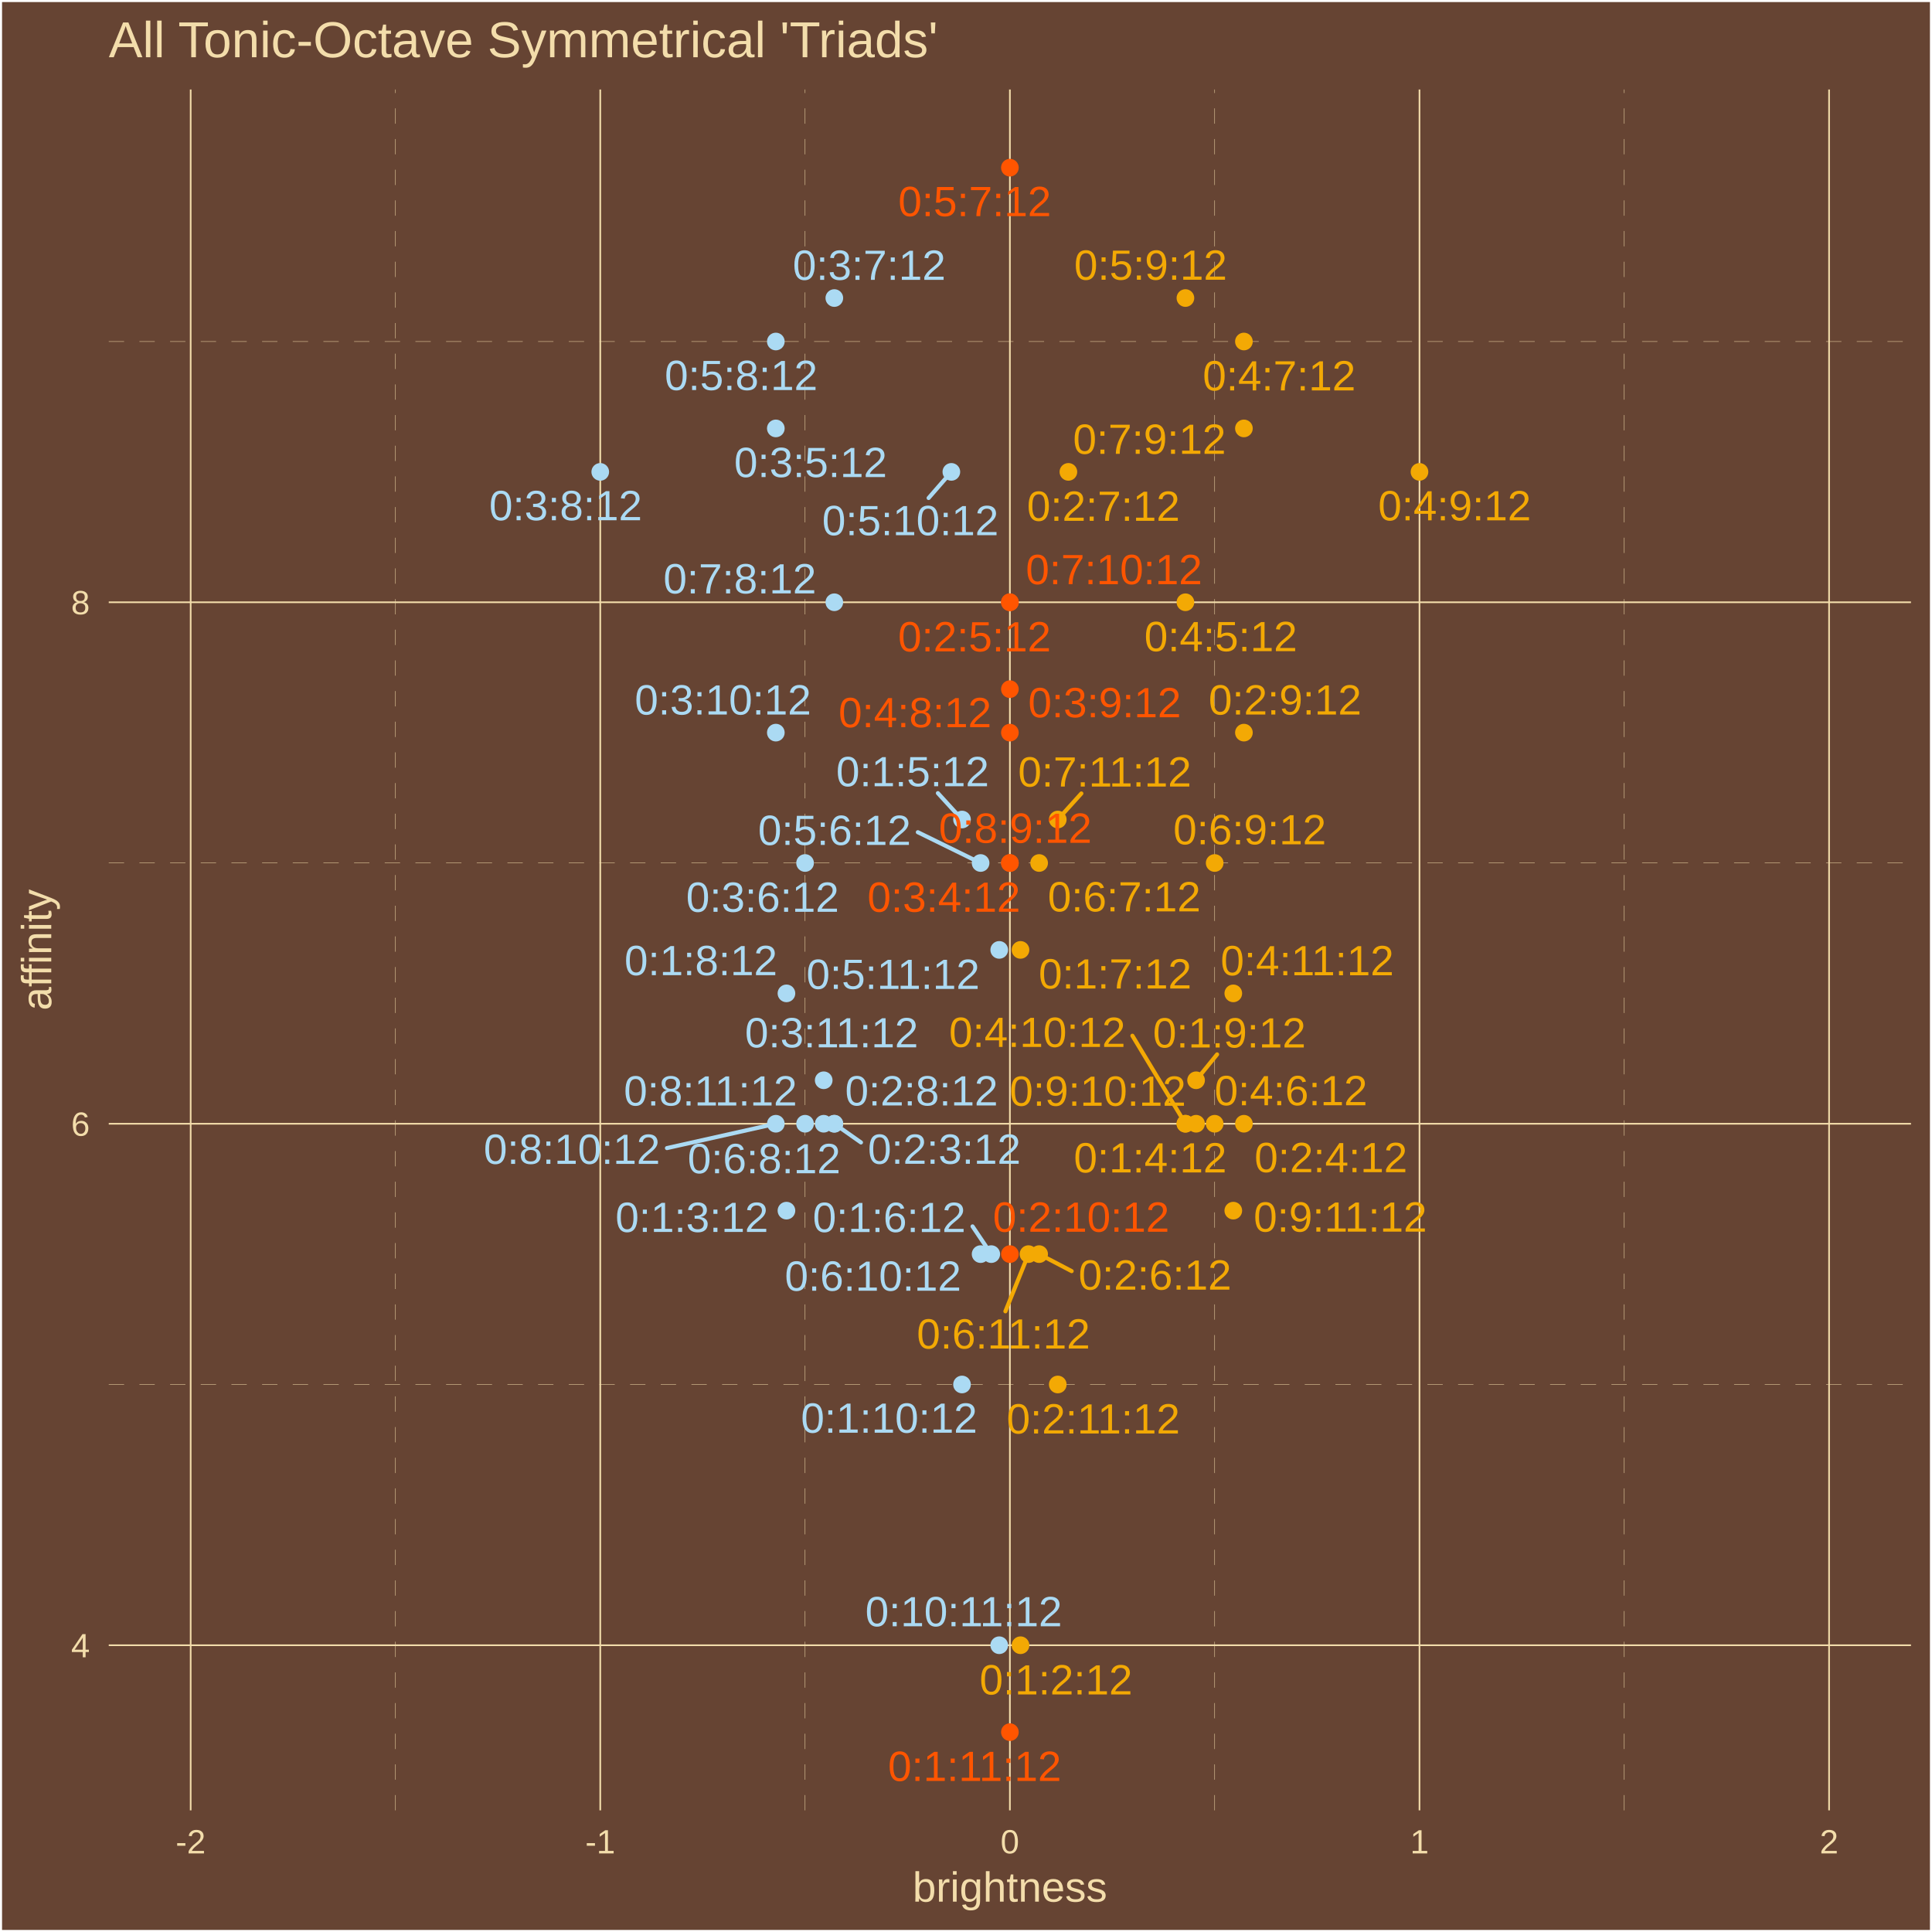
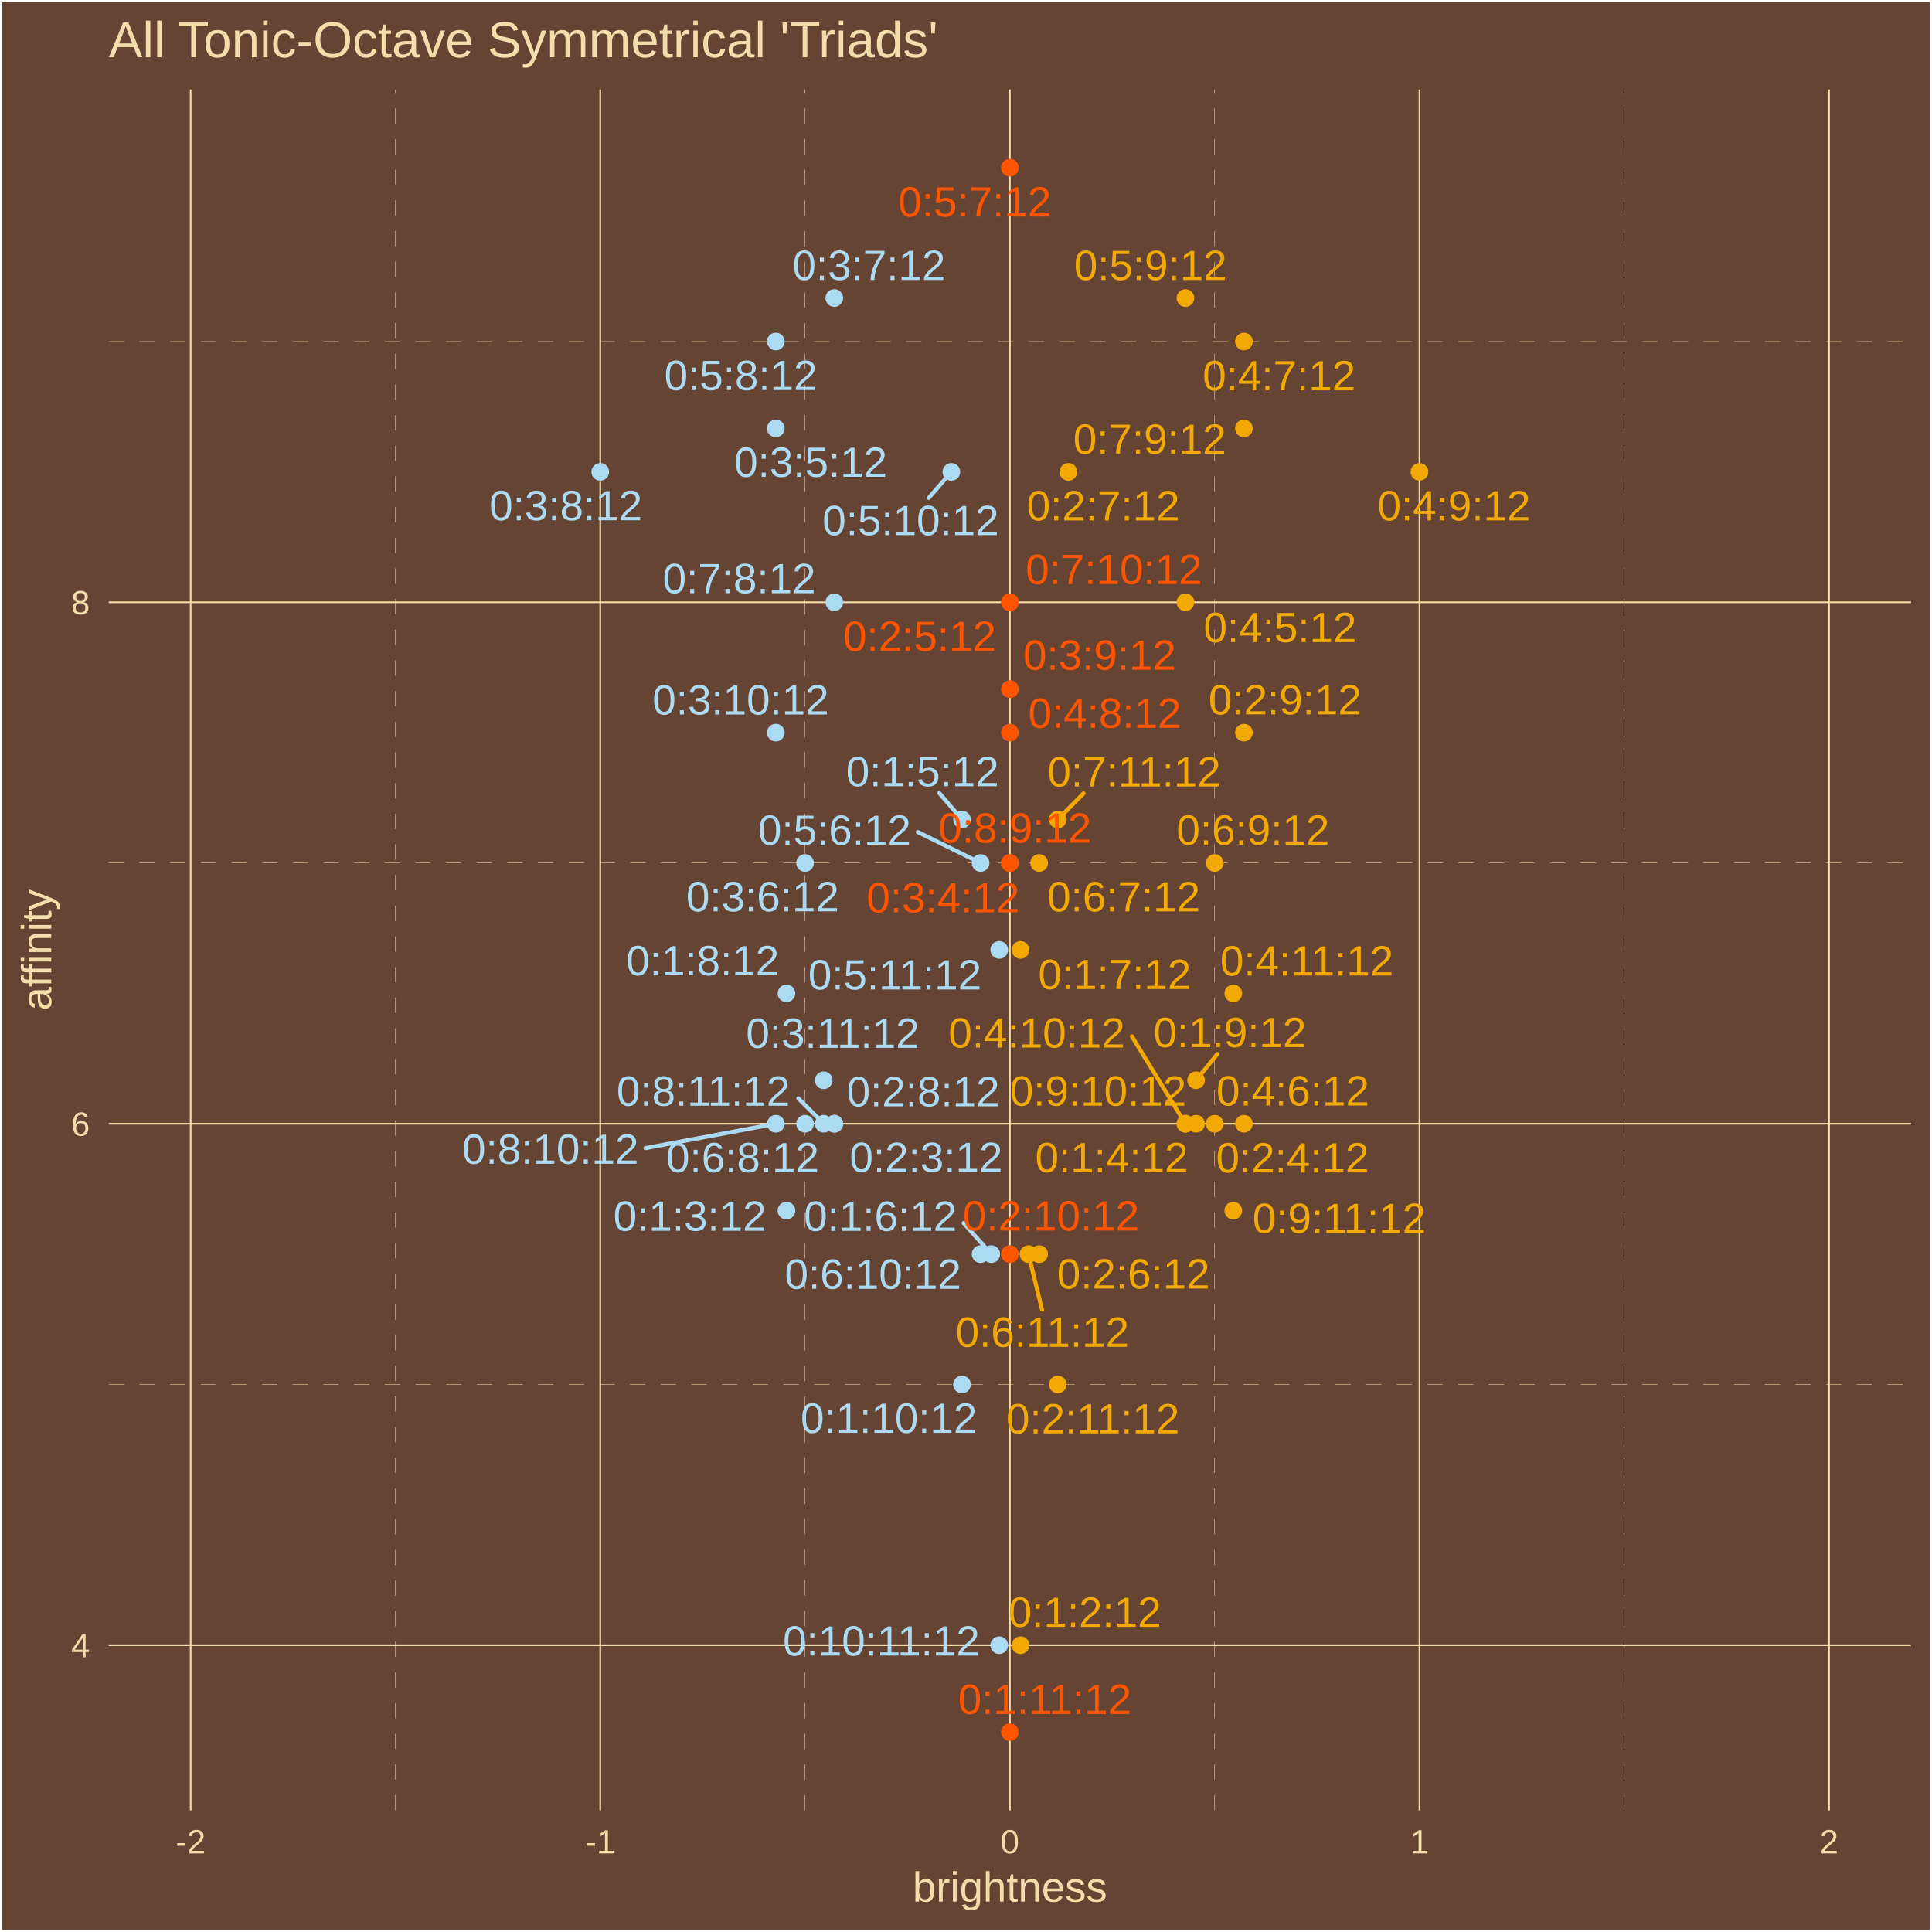
<svg xmlns="http://www.w3.org/2000/svg" class="svglite" width="504.00pt" height="504.00pt" viewBox="0 0 504.00 504.00">
  <defs>
    <style type="text/css">
    .svglite line, .svglite polyline, .svglite polygon, .svglite path, .svglite rect, .svglite circle {
      fill: none;
      stroke: #000000;
      stroke-linecap: round;
      stroke-linejoin: round;
      stroke-miterlimit: 10.00;
    }
    .svglite text {
      white-space: pre;
    }
  </style>
  </defs>
  <rect width="100%" height="100%" style="stroke: none; fill: #664433;" />
  <defs>
    <clipPath id="cpMC4wMHw1MDQuMDB8MC4wMHw1MDQuMDA=">
      <rect x="0.00" y="0.00" width="504.00" height="504.00" />
    </clipPath>
  </defs>
  <g clip-path="url(#cpMC4wMHw1MDQuMDB8MC4wMHw1MDQuMDA=)">
    <rect x="0.00" y="0" width="504.00" height="504.00" style="stroke-width: 1.07; stroke: #FFFFFF; fill: #664433;" />
  </g>
  <defs>
    <clipPath id="cpMjguMzd8NDk4LjUyfDIzLjM0fDQ3Mi4yNw==">
      <rect x="28.37" y="23.34" width="470.15" height="448.93" />
    </clipPath>
  </defs>
  <g clip-path="url(#cpMjguMzd8NDk4LjUyfDIzLjM0fDQ3Mi4yNw==)">
    <rect x="28.37" y="23.34" width="470.15" height="448.93" style="stroke-width: 1.07; stroke: none; fill: #664433;" />
    <polyline points="28.37,361.17 498.52,361.17 " style="stroke-width: 0.11; stroke: #F3DDAB; stroke-dasharray: 4.00,4.00; stroke-linecap: butt;" />
    <polyline points="28.37,225.13 498.52,225.13 " style="stroke-width: 0.11; stroke: #F3DDAB; stroke-dasharray: 4.00,4.00; stroke-linecap: butt;" />
    <polyline points="28.37,89.09 498.52,89.09 " style="stroke-width: 0.11; stroke: #F3DDAB; stroke-dasharray: 4.00,4.00; stroke-linecap: butt;" />
    <polyline points="103.17,472.27 103.17,23.34 " style="stroke-width: 0.11; stroke: #F3DDAB; stroke-dasharray: 4.00,4.00; stroke-linecap: butt;" />
    <polyline points="210.02,472.27 210.02,23.34 " style="stroke-width: 0.11; stroke: #F3DDAB; stroke-dasharray: 4.00,4.00; stroke-linecap: butt;" />
    <polyline points="316.87,472.27 316.87,23.34 " style="stroke-width: 0.11; stroke: #F3DDAB; stroke-dasharray: 4.00,4.00; stroke-linecap: butt;" />
    <polyline points="423.72,472.27 423.72,23.34 " style="stroke-width: 0.11; stroke: #F3DDAB; stroke-dasharray: 4.00,4.00; stroke-linecap: butt;" />
    <polyline points="28.37,429.19 498.52,429.19 " style="stroke-width: 0.43; stroke: #F3DDAB; stroke-linecap: butt;" />
    <polyline points="28.37,293.15 498.52,293.15 " style="stroke-width: 0.43; stroke: #F3DDAB; stroke-linecap: butt;" />
    <polyline points="28.37,157.11 498.52,157.11 " style="stroke-width: 0.43; stroke: #F3DDAB; stroke-linecap: butt;" />
    <polyline points="49.74,472.27 49.74,23.34 " style="stroke-width: 0.43; stroke: #F3DDAB; stroke-linecap: butt;" />
    <polyline points="156.59,472.27 156.59,23.34 " style="stroke-width: 0.43; stroke: #F3DDAB; stroke-linecap: butt;" />
    <polyline points="263.45,472.27 263.45,23.34 " style="stroke-width: 0.43; stroke: #F3DDAB; stroke-linecap: butt;" />
    <polyline points="370.30,472.27 370.30,23.34 " style="stroke-width: 0.43; stroke: #F3DDAB; stroke-linecap: butt;" />
    <polyline points="477.15,472.27 477.15,23.34 " style="stroke-width: 0.43; stroke: #F3DDAB; stroke-linecap: butt;" />
    <circle cx="266.22" cy="429.19" r="1.95" style="stroke-width: 0.71; stroke: #F3A904; fill: #F3A904;" />
    <circle cx="205.16" cy="315.82" r="1.95" style="stroke-width: 0.71; stroke: #ABDAF3; fill: #ABDAF3;" />
    <circle cx="312.02" cy="293.15" r="1.95" style="stroke-width: 0.71; stroke: #F3A904; fill: #F3A904;" />
    <circle cx="250.96" cy="213.79" r="1.95" style="stroke-width: 0.71; stroke: #ABDAF3; fill: #ABDAF3;" />
    <circle cx="258.59" cy="327.16" r="1.95" style="stroke-width: 0.71; stroke: #ABDAF3; fill: #ABDAF3;" />
    <circle cx="266.22" cy="247.80" r="1.95" style="stroke-width: 0.71; stroke: #F3A904; fill: #F3A904;" />
    <circle cx="205.16" cy="259.14" r="1.95" style="stroke-width: 0.71; stroke: #ABDAF3; fill: #ABDAF3;" />
    <circle cx="312.02" cy="281.81" r="1.95" style="stroke-width: 0.71; stroke: #F3A904; fill: #F3A904;" />
    <circle cx="250.96" cy="361.17" r="1.95" style="stroke-width: 0.71; stroke: #ABDAF3; fill: #ABDAF3;" />
    <circle cx="263.45" cy="451.86" r="1.95" style="stroke-width: 0.71; stroke: #FF5500; fill: #FF5500;" />
    <circle cx="217.65" cy="293.15" r="1.95" style="stroke-width: 0.71; stroke: #ABDAF3; fill: #ABDAF3;" />
    <circle cx="324.50" cy="293.15" r="1.95" style="stroke-width: 0.71; stroke: #F3A904; fill: #F3A904;" />
    <circle cx="263.45" cy="157.11" r="1.95" style="stroke-width: 0.71; stroke: #FF5500; fill: #FF5500;" />
    <circle cx="271.08" cy="327.16" r="1.95" style="stroke-width: 0.71; stroke: #F3A904; fill: #F3A904;" />
    <circle cx="278.71" cy="123.10" r="1.95" style="stroke-width: 0.71; stroke: #F3A904; fill: #F3A904;" />
    <circle cx="217.65" cy="293.15" r="1.95" style="stroke-width: 0.71; stroke: #ABDAF3; fill: #ABDAF3;" />
    <circle cx="324.50" cy="191.12" r="1.95" style="stroke-width: 0.71; stroke: #F3A904; fill: #F3A904;" />
    <circle cx="263.45" cy="327.16" r="1.95" style="stroke-width: 0.71; stroke: #FF5500; fill: #FF5500;" />
    <circle cx="275.94" cy="361.17" r="1.95" style="stroke-width: 0.71; stroke: #F3A904; fill: #F3A904;" />
    <circle cx="263.45" cy="225.13" r="1.95" style="stroke-width: 0.71; stroke: #FF5500; fill: #FF5500;" />
    <circle cx="202.39" cy="111.76" r="1.95" style="stroke-width: 0.71; stroke: #ABDAF3; fill: #ABDAF3;" />
    <circle cx="210.02" cy="225.13" r="1.95" style="stroke-width: 0.71; stroke: #ABDAF3; fill: #ABDAF3;" />
    <circle cx="217.65" cy="77.75" r="1.95" style="stroke-width: 0.71; stroke: #ABDAF3; fill: #ABDAF3;" />
    <circle cx="156.59" cy="123.10" r="1.95" style="stroke-width: 0.71; stroke: #ABDAF3; fill: #ABDAF3;" />
    <circle cx="263.45" cy="179.78" r="1.95" style="stroke-width: 0.71; stroke: #FF5500; fill: #FF5500;" />
    <circle cx="202.39" cy="191.12" r="1.95" style="stroke-width: 0.71; stroke: #ABDAF3; fill: #ABDAF3;" />
    <circle cx="214.88" cy="281.81" r="1.95" style="stroke-width: 0.71; stroke: #ABDAF3; fill: #ABDAF3;" />
    <circle cx="309.24" cy="157.11" r="1.95" style="stroke-width: 0.71; stroke: #F3A904; fill: #F3A904;" />
    <circle cx="316.87" cy="293.15" r="1.95" style="stroke-width: 0.71; stroke: #F3A904; fill: #F3A904;" />
    <circle cx="324.50" cy="89.09" r="1.95" style="stroke-width: 0.71; stroke: #F3A904; fill: #F3A904;" />
    <circle cx="263.45" cy="191.12" r="1.95" style="stroke-width: 0.71; stroke: #FF5500; fill: #FF5500;" />
    <circle cx="370.30" cy="123.10" r="1.95" style="stroke-width: 0.71; stroke: #F3A904; fill: #F3A904;" />
    <circle cx="309.24" cy="293.15" r="1.95" style="stroke-width: 0.71; stroke: #F3A904; fill: #F3A904;" />
    <circle cx="321.73" cy="259.14" r="1.95" style="stroke-width: 0.71; stroke: #F3A904; fill: #F3A904;" />
    <circle cx="255.81" cy="225.13" r="1.95" style="stroke-width: 0.71; stroke: #ABDAF3; fill: #ABDAF3;" />
    <circle cx="263.45" cy="43.74" r="1.95" style="stroke-width: 0.71; stroke: #FF5500; fill: #FF5500;" />
    <circle cx="202.39" cy="89.09" r="1.95" style="stroke-width: 0.71; stroke: #ABDAF3; fill: #ABDAF3;" />
    <circle cx="309.24" cy="77.75" r="1.95" style="stroke-width: 0.71; stroke: #F3A904; fill: #F3A904;" />
    <circle cx="248.18" cy="123.10" r="1.95" style="stroke-width: 0.71; stroke: #ABDAF3; fill: #ABDAF3;" />
    <circle cx="260.67" cy="247.80" r="1.95" style="stroke-width: 0.71; stroke: #ABDAF3; fill: #ABDAF3;" />
    <circle cx="271.08" cy="225.13" r="1.95" style="stroke-width: 0.71; stroke: #F3A904; fill: #F3A904;" />
    <circle cx="210.02" cy="293.15" r="1.95" style="stroke-width: 0.71; stroke: #ABDAF3; fill: #ABDAF3;" />
    <circle cx="316.87" cy="225.13" r="1.95" style="stroke-width: 0.71; stroke: #F3A904; fill: #F3A904;" />
    <circle cx="255.81" cy="327.16" r="1.95" style="stroke-width: 0.71; stroke: #ABDAF3; fill: #ABDAF3;" />
    <circle cx="268.30" cy="327.16" r="1.95" style="stroke-width: 0.71; stroke: #F3A904; fill: #F3A904;" />
    <circle cx="217.65" cy="157.11" r="1.95" style="stroke-width: 0.71; stroke: #ABDAF3; fill: #ABDAF3;" />
    <circle cx="324.50" cy="111.76" r="1.95" style="stroke-width: 0.71; stroke: #F3A904; fill: #F3A904;" />
    <circle cx="263.45" cy="157.11" r="1.95" style="stroke-width: 0.71; stroke: #FF5500; fill: #FF5500;" />
    <circle cx="275.94" cy="213.79" r="1.95" style="stroke-width: 0.71; stroke: #F3A904; fill: #F3A904;" />
    <circle cx="263.45" cy="225.13" r="1.95" style="stroke-width: 0.71; stroke: #FF5500; fill: #FF5500;" />
    <circle cx="202.39" cy="293.15" r="1.95" style="stroke-width: 0.71; stroke: #ABDAF3; fill: #ABDAF3;" />
    <circle cx="214.88" cy="293.15" r="1.95" style="stroke-width: 0.71; stroke: #ABDAF3; fill: #ABDAF3;" />
    <circle cx="309.24" cy="293.15" r="1.95" style="stroke-width: 0.71; stroke: #F3A904; fill: #F3A904;" />
    <circle cx="321.73" cy="315.82" r="1.95" style="stroke-width: 0.71; stroke: #F3A904; fill: #F3A904;" />
    <circle cx="260.67" cy="429.19" r="1.95" style="stroke-width: 0.71; stroke: #ABDAF3; fill: #ABDAF3;" />
-     <line x1="244.67" y1="206.91" x2="250.20" y2="212.96" style="stroke-width: 1.07; stroke: #ABDAF3;" />
-     <line x1="253.71" y1="319.93" x2="257.96" y2="326.23" style="stroke-width: 1.07; stroke: #ABDAF3;" />
-     <line x1="317.50" y1="275.06" x2="312.72" y2="280.94" style="stroke-width: 1.07; stroke: #F3A904;" />
-     <line x1="224.60" y1="298.03" x2="218.58" y2="293.80" style="stroke-width: 1.07; stroke: #ABDAF3;" />
-     <line x1="279.56" y1="331.60" x2="272.09" y2="327.69" style="stroke-width: 1.07; stroke: #F3A904;" />
-     <line x1="295.41" y1="270.19" x2="308.67" y2="292.19" style="stroke-width: 1.07; stroke: #F3A904;" />
-     <line x1="239.44" y1="217.10" x2="254.79" y2="224.63" style="stroke-width: 1.07; stroke: #ABDAF3;" />
-     <line x1="242.25" y1="129.91" x2="247.45" y2="123.94" style="stroke-width: 1.07; stroke: #ABDAF3;" />
-     <line x1="262.28" y1="342.08" x2="267.89" y2="328.18" style="stroke-width: 1.07; stroke: #F3A904;" />
-     <line x1="282.09" y1="206.99" x2="276.69" y2="212.96" style="stroke-width: 1.07; stroke: #F3A904;" />
-     <line x1="173.99" y1="299.50" x2="201.27" y2="293.40" style="stroke-width: 1.07; stroke: #ABDAF3;" />
-     <text x="275.48" y="442.02" text-anchor="middle" style="font-size: 11.04px;fill: #F3A904; font-family: &quot;Arial&quot;;" textLength="39.87px" lengthAdjust="spacingAndGlyphs">0:1:2:12</text>
-     <text x="180.49" y="321.38" text-anchor="middle" style="font-size: 11.04px;fill: #ABDAF3; font-family: &quot;Arial&quot;;" textLength="39.87px" lengthAdjust="spacingAndGlyphs">0:1:3:12</text>
-     <text x="300.06" y="305.85" text-anchor="middle" style="font-size: 11.04px;fill: #F3A904; font-family: &quot;Arial&quot;;" textLength="39.87px" lengthAdjust="spacingAndGlyphs">0:1:4:12</text>
-     <text x="238.07" y="205.11" text-anchor="middle" style="font-size: 11.04px;fill: #ABDAF3; font-family: &quot;Arial&quot;;" textLength="39.87px" lengthAdjust="spacingAndGlyphs">0:1:5:12</text>
-     <text x="231.97" y="321.40" text-anchor="middle" style="font-size: 11.04px;fill: #ABDAF3; font-family: &quot;Arial&quot;;" textLength="39.87px" lengthAdjust="spacingAndGlyphs">0:1:6:12</text>
-     <text x="290.90" y="257.87" text-anchor="middle" style="font-size: 11.04px;fill: #F3A904; font-family: &quot;Arial&quot;;" textLength="39.87px" lengthAdjust="spacingAndGlyphs">0:1:7:12</text>
-     <text x="182.84" y="254.39" text-anchor="middle" style="font-size: 11.04px;fill: #ABDAF3; font-family: &quot;Arial&quot;;" textLength="39.87px" lengthAdjust="spacingAndGlyphs">0:1:8:12</text>
-     <text x="320.71" y="273.26" text-anchor="middle" style="font-size: 11.04px;fill: #F3A904; font-family: &quot;Arial&quot;;" textLength="39.87px" lengthAdjust="spacingAndGlyphs">0:1:9:12</text>
-     <text x="231.94" y="373.75" text-anchor="middle" style="font-size: 11.04px;fill: #ABDAF3; font-family: &quot;Arial&quot;;" textLength="46.01px" lengthAdjust="spacingAndGlyphs">0:1:10:12</text>
-     <text x="254.26" y="464.59" text-anchor="middle" style="font-size: 11.04px;fill: #FF5500; font-family: &quot;Arial&quot;;" textLength="46.01px" lengthAdjust="spacingAndGlyphs">0:1:11:12</text>
-     <text x="246.34" y="303.60" text-anchor="middle" style="font-size: 11.04px;fill: #ABDAF3; font-family: &quot;Arial&quot;;" textLength="39.87px" lengthAdjust="spacingAndGlyphs">0:2:3:12</text>
-     <text x="347.20" y="305.78" text-anchor="middle" style="font-size: 11.04px;fill: #F3A904; font-family: &quot;Arial&quot;;" textLength="39.87px" lengthAdjust="spacingAndGlyphs">0:2:4:12</text>
-     <text x="254.22" y="169.92" text-anchor="middle" style="font-size: 11.04px;fill: #FF5500; font-family: &quot;Arial&quot;;" textLength="39.87px" lengthAdjust="spacingAndGlyphs">0:2:5:12</text>
-     <text x="301.30" y="336.43" text-anchor="middle" style="font-size: 11.04px;fill: #F3A904; font-family: &quot;Arial&quot;;" textLength="39.87px" lengthAdjust="spacingAndGlyphs">0:2:6:12</text>
-     <text x="287.85" y="135.87" text-anchor="middle" style="font-size: 11.04px;fill: #F3A904; font-family: &quot;Arial&quot;;" textLength="39.87px" lengthAdjust="spacingAndGlyphs">0:2:7:12</text>
-     <text x="240.40" y="288.38" text-anchor="middle" style="font-size: 11.04px;fill: #ABDAF3; font-family: &quot;Arial&quot;;" textLength="39.87px" lengthAdjust="spacingAndGlyphs">0:2:8:12</text>
-     <text x="335.23" y="186.40" text-anchor="middle" style="font-size: 11.04px;fill: #F3A904; font-family: &quot;Arial&quot;;" textLength="39.87px" lengthAdjust="spacingAndGlyphs">0:2:9:12</text>
-     <text x="282.04" y="321.32" text-anchor="middle" style="font-size: 11.04px;fill: #FF5500; font-family: &quot;Arial&quot;;" textLength="46.01px" lengthAdjust="spacingAndGlyphs">0:2:10:12</text>
-     <text x="285.21" y="373.95" text-anchor="middle" style="font-size: 11.04px;fill: #F3A904; font-family: &quot;Arial&quot;;" textLength="46.01px" lengthAdjust="spacingAndGlyphs">0:2:11:12</text>
-     <text x="246.23" y="237.85" text-anchor="middle" style="font-size: 11.04px;fill: #FF5500; font-family: &quot;Arial&quot;;" textLength="39.87px" lengthAdjust="spacingAndGlyphs">0:3:4:12</text>
-     <text x="211.46" y="124.45" text-anchor="middle" style="font-size: 11.04px;fill: #ABDAF3; font-family: &quot;Arial&quot;;" textLength="39.87px" lengthAdjust="spacingAndGlyphs">0:3:5:12</text>
-     <text x="198.93" y="237.87" text-anchor="middle" style="font-size: 11.04px;fill: #ABDAF3; font-family: &quot;Arial&quot;;" textLength="39.87px" lengthAdjust="spacingAndGlyphs">0:3:6:12</text>
-     <text x="226.75" y="73.00" text-anchor="middle" style="font-size: 11.04px;fill: #ABDAF3; font-family: &quot;Arial&quot;;" textLength="39.87px" lengthAdjust="spacingAndGlyphs">0:3:7:12</text>
-     <text x="147.56" y="135.71" text-anchor="middle" style="font-size: 11.04px;fill: #ABDAF3; font-family: &quot;Arial&quot;;" textLength="39.87px" lengthAdjust="spacingAndGlyphs">0:3:8:12</text>
-     <text x="288.16" y="187.12" text-anchor="middle" style="font-size: 11.04px;fill: #FF5500; font-family: &quot;Arial&quot;;" textLength="39.87px" lengthAdjust="spacingAndGlyphs">0:3:9:12</text>
-     <text x="188.60" y="186.40" text-anchor="middle" style="font-size: 11.04px;fill: #ABDAF3; font-family: &quot;Arial&quot;;" textLength="46.01px" lengthAdjust="spacingAndGlyphs">0:3:10:12</text>
-     <text x="216.94" y="273.23" text-anchor="middle" style="font-size: 11.04px;fill: #ABDAF3; font-family: &quot;Arial&quot;;" textLength="46.01px" lengthAdjust="spacingAndGlyphs">0:3:11:12</text>
-     <text x="318.46" y="169.87" text-anchor="middle" style="font-size: 11.04px;fill: #F3A904; font-family: &quot;Arial&quot;;" textLength="39.87px" lengthAdjust="spacingAndGlyphs">0:4:5:12</text>
-     <text x="336.78" y="288.33" text-anchor="middle" style="font-size: 11.04px;fill: #F3A904; font-family: &quot;Arial&quot;;" textLength="39.87px" lengthAdjust="spacingAndGlyphs">0:4:6:12</text>
-     <text x="333.70" y="101.84" text-anchor="middle" style="font-size: 11.04px;fill: #F3A904; font-family: &quot;Arial&quot;;" textLength="39.87px" lengthAdjust="spacingAndGlyphs">0:4:7:12</text>
-     <text x="238.70" y="189.71" text-anchor="middle" style="font-size: 11.04px;fill: #FF5500; font-family: &quot;Arial&quot;;" textLength="39.87px" lengthAdjust="spacingAndGlyphs">0:4:8:12</text>
-     <text x="379.46" y="135.75" text-anchor="middle" style="font-size: 11.04px;fill: #F3A904; font-family: &quot;Arial&quot;;" textLength="39.87px" lengthAdjust="spacingAndGlyphs">0:4:9:12</text>
-     <text x="270.60" y="273.12" text-anchor="middle" style="font-size: 11.04px;fill: #F3A904; font-family: &quot;Arial&quot;;" textLength="46.01px" lengthAdjust="spacingAndGlyphs">0:4:10:12</text>
-     <text x="341.02" y="254.42" text-anchor="middle" style="font-size: 11.04px;fill: #F3A904; font-family: &quot;Arial&quot;;" textLength="46.01px" lengthAdjust="spacingAndGlyphs">0:4:11:12</text>
-     <text x="217.70" y="220.42" text-anchor="middle" style="font-size: 11.04px;fill: #ABDAF3; font-family: &quot;Arial&quot;;" textLength="39.87px" lengthAdjust="spacingAndGlyphs">0:5:6:12</text>
-     <text x="254.27" y="56.38" text-anchor="middle" style="font-size: 11.04px;fill: #FF5500; font-family: &quot;Arial&quot;;" textLength="39.87px" lengthAdjust="spacingAndGlyphs">0:5:7:12</text>
-     <text x="193.34" y="101.75" text-anchor="middle" style="font-size: 11.04px;fill: #ABDAF3; font-family: &quot;Arial&quot;;" textLength="39.87px" lengthAdjust="spacingAndGlyphs">0:5:8:12</text>
-     <text x="300.16" y="72.98" text-anchor="middle" style="font-size: 11.04px;fill: #F3A904; font-family: &quot;Arial&quot;;" textLength="39.87px" lengthAdjust="spacingAndGlyphs">0:5:9:12</text>
-     <text x="237.49" y="139.62" text-anchor="middle" style="font-size: 11.04px;fill: #ABDAF3; font-family: &quot;Arial&quot;;" textLength="46.01px" lengthAdjust="spacingAndGlyphs">0:5:10:12</text>
-     <text x="232.97" y="257.98" text-anchor="middle" style="font-size: 11.04px;fill: #ABDAF3; font-family: &quot;Arial&quot;;" textLength="46.01px" lengthAdjust="spacingAndGlyphs">0:5:11:12</text>
-     <text x="293.28" y="237.76" text-anchor="middle" style="font-size: 11.04px;fill: #F3A904; font-family: &quot;Arial&quot;;" textLength="39.87px" lengthAdjust="spacingAndGlyphs">0:6:7:12</text>
-     <text x="199.33" y="306.06" text-anchor="middle" style="font-size: 11.04px;fill: #ABDAF3; font-family: &quot;Arial&quot;;" textLength="39.87px" lengthAdjust="spacingAndGlyphs">0:6:8:12</text>
-     <text x="326.02" y="220.25" text-anchor="middle" style="font-size: 11.04px;fill: #F3A904; font-family: &quot;Arial&quot;;" textLength="39.87px" lengthAdjust="spacingAndGlyphs">0:6:9:12</text>
-     <text x="227.74" y="336.71" text-anchor="middle" style="font-size: 11.04px;fill: #ABDAF3; font-family: &quot;Arial&quot;;" textLength="46.01px" lengthAdjust="spacingAndGlyphs">0:6:10:12</text>
-     <text x="261.77" y="351.80" text-anchor="middle" style="font-size: 11.04px;fill: #F3A904; font-family: &quot;Arial&quot;;" textLength="46.01px" lengthAdjust="spacingAndGlyphs">0:6:11:12</text>
-     <text x="193.00" y="154.80" text-anchor="middle" style="font-size: 11.04px;fill: #ABDAF3; font-family: &quot;Arial&quot;;" textLength="39.87px" lengthAdjust="spacingAndGlyphs">0:7:8:12</text>
-     <text x="299.86" y="118.39" text-anchor="middle" style="font-size: 11.04px;fill: #F3A904; font-family: &quot;Arial&quot;;" textLength="39.87px" lengthAdjust="spacingAndGlyphs">0:7:9:12</text>
-     <text x="290.61" y="152.39" text-anchor="middle" style="font-size: 11.04px;fill: #FF5500; font-family: &quot;Arial&quot;;" textLength="46.01px" lengthAdjust="spacingAndGlyphs">0:7:10:12</text>
-     <text x="288.19" y="205.19" text-anchor="middle" style="font-size: 11.04px;fill: #F3A904; font-family: &quot;Arial&quot;;" textLength="46.01px" lengthAdjust="spacingAndGlyphs">0:7:11:12</text>
-     <text x="264.87" y="219.86" text-anchor="middle" style="font-size: 11.04px;fill: #FF5500; font-family: &quot;Arial&quot;;" textLength="39.87px" lengthAdjust="spacingAndGlyphs">0:8:9:12</text>
-     <text x="149.19" y="303.62" text-anchor="middle" style="font-size: 11.04px;fill: #ABDAF3; font-family: &quot;Arial&quot;;" textLength="46.01px" lengthAdjust="spacingAndGlyphs">0:8:10:12</text>
-     <text x="185.34" y="288.40" text-anchor="middle" style="font-size: 11.04px;fill: #ABDAF3; font-family: &quot;Arial&quot;;" textLength="46.01px" lengthAdjust="spacingAndGlyphs">0:8:11:12</text>
-     <text x="286.38" y="288.46" text-anchor="middle" style="font-size: 11.04px;fill: #F3A904; font-family: &quot;Arial&quot;;" textLength="46.01px" lengthAdjust="spacingAndGlyphs">0:9:10:12</text>
-     <text x="349.64" y="321.30" text-anchor="middle" style="font-size: 11.04px;fill: #F3A904; font-family: &quot;Arial&quot;;" textLength="46.01px" lengthAdjust="spacingAndGlyphs">0:9:11:12</text>
-     <text x="251.40" y="424.24" text-anchor="middle" style="font-size: 11.04px;fill: #ABDAF3; font-family: &quot;Arial&quot;;" textLength="52.14px" lengthAdjust="spacingAndGlyphs">0:10:11:12</text>
+     <line x1="245.04" y1="206.90" x2="250.23" y2="212.94" style="stroke-width: 1.07; stroke: #ABDAF3;" />
+     <line x1="251.38" y1="319.05" x2="257.84" y2="326.32" style="stroke-width: 1.07; stroke: #ABDAF3;" />
+     <line x1="317.58" y1="274.95" x2="312.72" y2="280.94" style="stroke-width: 1.07; stroke: #F3A904;" />
+     <line x1="295.27" y1="270.35" x2="308.66" y2="292.20" style="stroke-width: 1.07; stroke: #F3A904;" />
+     <line x1="239.44" y1="217.06" x2="254.79" y2="224.62" style="stroke-width: 1.07; stroke: #ABDAF3;" />
+     <line x1="242.28" y1="129.88" x2="247.45" y2="123.94" style="stroke-width: 1.07; stroke: #ABDAF3;" />
+     <line x1="271.82" y1="341.63" x2="268.56" y2="328.23" style="stroke-width: 1.07; stroke: #F3A904;" />
+     <line x1="282.66" y1="206.97" x2="276.72" y2="212.99" style="stroke-width: 1.07; stroke: #F3A904;" />
+     <line x1="168.39" y1="299.51" x2="201.26" y2="293.36" style="stroke-width: 1.07; stroke: #ABDAF3;" />
+     <line x1="208.26" y1="286.52" x2="214.08" y2="292.35" style="stroke-width: 1.07; stroke: #ABDAF3;" />
+     <text x="282.98" y="424.39" text-anchor="middle" style="font-size: 11.04px;fill: #F3A904; font-family: &quot;Arial&quot;;" textLength="39.87px" lengthAdjust="spacingAndGlyphs">0:1:2:12</text>
+     <text x="179.95" y="321.06" text-anchor="middle" style="font-size: 11.04px;fill: #ABDAF3; font-family: &quot;Arial&quot;;" textLength="39.87px" lengthAdjust="spacingAndGlyphs">0:1:3:12</text>
+     <text x="290.00" y="305.80" text-anchor="middle" style="font-size: 11.04px;fill: #F3A904; font-family: &quot;Arial&quot;;" textLength="39.87px" lengthAdjust="spacingAndGlyphs">0:1:4:12</text>
+     <text x="240.65" y="205.10" text-anchor="middle" style="font-size: 11.04px;fill: #ABDAF3; font-family: &quot;Arial&quot;;" textLength="39.87px" lengthAdjust="spacingAndGlyphs">0:1:5:12</text>
+     <text x="229.64" y="321.09" text-anchor="middle" style="font-size: 11.04px;fill: #ABDAF3; font-family: &quot;Arial&quot;;" textLength="39.87px" lengthAdjust="spacingAndGlyphs">0:1:6:12</text>
+     <text x="290.77" y="258.01" text-anchor="middle" style="font-size: 11.04px;fill: #F3A904; font-family: &quot;Arial&quot;;" textLength="39.87px" lengthAdjust="spacingAndGlyphs">0:1:7:12</text>
+     <text x="183.30" y="254.42" text-anchor="middle" style="font-size: 11.04px;fill: #ABDAF3; font-family: &quot;Arial&quot;;" textLength="39.87px" lengthAdjust="spacingAndGlyphs">0:1:8:12</text>
+     <text x="320.82" y="273.15" text-anchor="middle" style="font-size: 11.04px;fill: #F3A904; font-family: &quot;Arial&quot;;" textLength="39.87px" lengthAdjust="spacingAndGlyphs">0:1:9:12</text>
+     <text x="231.87" y="373.78" text-anchor="middle" style="font-size: 11.04px;fill: #ABDAF3; font-family: &quot;Arial&quot;;" textLength="46.01px" lengthAdjust="spacingAndGlyphs">0:1:10:12</text>
+     <text x="272.54" y="447.12" text-anchor="middle" style="font-size: 11.04px;fill: #FF5500; font-family: &quot;Arial&quot;;" textLength="46.01px" lengthAdjust="spacingAndGlyphs">0:1:11:12</text>
+     <text x="241.60" y="305.74" text-anchor="middle" style="font-size: 11.04px;fill: #ABDAF3; font-family: &quot;Arial&quot;;" textLength="39.87px" lengthAdjust="spacingAndGlyphs">0:2:3:12</text>
+     <text x="337.17" y="305.85" text-anchor="middle" style="font-size: 11.04px;fill: #F3A904; font-family: &quot;Arial&quot;;" textLength="39.87px" lengthAdjust="spacingAndGlyphs">0:2:4:12</text>
+     <text x="239.89" y="169.80" text-anchor="middle" style="font-size: 11.04px;fill: #FF5500; font-family: &quot;Arial&quot;;" textLength="39.87px" lengthAdjust="spacingAndGlyphs">0:2:5:12</text>
+     <text x="295.68" y="336.15" text-anchor="middle" style="font-size: 11.04px;fill: #F3A904; font-family: &quot;Arial&quot;;" textLength="39.87px" lengthAdjust="spacingAndGlyphs">0:2:6:12</text>
+     <text x="287.80" y="135.76" text-anchor="middle" style="font-size: 11.04px;fill: #F3A904; font-family: &quot;Arial&quot;;" textLength="39.87px" lengthAdjust="spacingAndGlyphs">0:2:7:12</text>
+     <text x="240.83" y="288.59" text-anchor="middle" style="font-size: 11.04px;fill: #ABDAF3; font-family: &quot;Arial&quot;;" textLength="39.87px" lengthAdjust="spacingAndGlyphs">0:2:8:12</text>
+     <text x="335.22" y="186.35" text-anchor="middle" style="font-size: 11.04px;fill: #F3A904; font-family: &quot;Arial&quot;;" textLength="39.87px" lengthAdjust="spacingAndGlyphs">0:2:9:12</text>
+     <text x="274.16" y="321.00" text-anchor="middle" style="font-size: 11.04px;fill: #FF5500; font-family: &quot;Arial&quot;;" textLength="46.01px" lengthAdjust="spacingAndGlyphs">0:2:10:12</text>
+     <text x="285.09" y="373.93" text-anchor="middle" style="font-size: 11.04px;fill: #F3A904; font-family: &quot;Arial&quot;;" textLength="46.01px" lengthAdjust="spacingAndGlyphs">0:2:11:12</text>
+     <text x="246.02" y="237.99" text-anchor="middle" style="font-size: 11.04px;fill: #FF5500; font-family: &quot;Arial&quot;;" textLength="39.87px" lengthAdjust="spacingAndGlyphs">0:3:4:12</text>
+     <text x="211.50" y="124.39" text-anchor="middle" style="font-size: 11.04px;fill: #ABDAF3; font-family: &quot;Arial&quot;;" textLength="39.87px" lengthAdjust="spacingAndGlyphs">0:3:5:12</text>
+     <text x="198.95" y="237.74" text-anchor="middle" style="font-size: 11.04px;fill: #ABDAF3; font-family: &quot;Arial&quot;;" textLength="39.87px" lengthAdjust="spacingAndGlyphs">0:3:6:12</text>
+     <text x="226.68" y="73.03" text-anchor="middle" style="font-size: 11.04px;fill: #ABDAF3; font-family: &quot;Arial&quot;;" textLength="39.87px" lengthAdjust="spacingAndGlyphs">0:3:7:12</text>
+     <text x="147.60" y="135.71" text-anchor="middle" style="font-size: 11.04px;fill: #ABDAF3; font-family: &quot;Arial&quot;;" textLength="39.87px" lengthAdjust="spacingAndGlyphs">0:3:8:12</text>
+     <text x="286.86" y="174.72" text-anchor="middle" style="font-size: 11.04px;fill: #FF5500; font-family: &quot;Arial&quot;;" textLength="39.87px" lengthAdjust="spacingAndGlyphs">0:3:9:12</text>
+     <text x="193.22" y="186.38" text-anchor="middle" style="font-size: 11.04px;fill: #ABDAF3; font-family: &quot;Arial&quot;;" textLength="46.01px" lengthAdjust="spacingAndGlyphs">0:3:10:12</text>
+     <text x="217.22" y="273.35" text-anchor="middle" style="font-size: 11.04px;fill: #ABDAF3; font-family: &quot;Arial&quot;;" textLength="46.01px" lengthAdjust="spacingAndGlyphs">0:3:11:12</text>
+     <text x="333.94" y="167.51" text-anchor="middle" style="font-size: 11.04px;fill: #F3A904; font-family: &quot;Arial&quot;;" textLength="39.87px" lengthAdjust="spacingAndGlyphs">0:4:5:12</text>
+     <text x="337.26" y="288.39" text-anchor="middle" style="font-size: 11.04px;fill: #F3A904; font-family: &quot;Arial&quot;;" textLength="39.87px" lengthAdjust="spacingAndGlyphs">0:4:6:12</text>
+     <text x="333.68" y="101.82" text-anchor="middle" style="font-size: 11.04px;fill: #F3A904; font-family: &quot;Arial&quot;;" textLength="39.87px" lengthAdjust="spacingAndGlyphs">0:4:7:12</text>
+     <text x="288.18" y="189.87" text-anchor="middle" style="font-size: 11.04px;fill: #FF5500; font-family: &quot;Arial&quot;;" textLength="39.87px" lengthAdjust="spacingAndGlyphs">0:4:8:12</text>
+     <text x="379.31" y="135.75" text-anchor="middle" style="font-size: 11.04px;fill: #F3A904; font-family: &quot;Arial&quot;;" textLength="39.87px" lengthAdjust="spacingAndGlyphs">0:4:9:12</text>
+     <text x="270.46" y="273.28" text-anchor="middle" style="font-size: 11.04px;fill: #F3A904; font-family: &quot;Arial&quot;;" textLength="46.01px" lengthAdjust="spacingAndGlyphs">0:4:10:12</text>
+     <text x="340.91" y="254.47" text-anchor="middle" style="font-size: 11.04px;fill: #F3A904; font-family: &quot;Arial&quot;;" textLength="46.01px" lengthAdjust="spacingAndGlyphs">0:4:11:12</text>
+     <text x="217.71" y="220.38" text-anchor="middle" style="font-size: 11.04px;fill: #ABDAF3; font-family: &quot;Arial&quot;;" textLength="39.87px" lengthAdjust="spacingAndGlyphs">0:5:6:12</text>
+     <text x="254.27" y="56.47" text-anchor="middle" style="font-size: 11.04px;fill: #FF5500; font-family: &quot;Arial&quot;;" textLength="39.87px" lengthAdjust="spacingAndGlyphs">0:5:7:12</text>
+     <text x="193.24" y="101.76" text-anchor="middle" style="font-size: 11.04px;fill: #ABDAF3; font-family: &quot;Arial&quot;;" textLength="39.87px" lengthAdjust="spacingAndGlyphs">0:5:8:12</text>
+     <text x="300.12" y="73.05" text-anchor="middle" style="font-size: 11.04px;fill: #F3A904; font-family: &quot;Arial&quot;;" textLength="39.87px" lengthAdjust="spacingAndGlyphs">0:5:9:12</text>
+     <text x="237.57" y="139.59" text-anchor="middle" style="font-size: 11.04px;fill: #ABDAF3; font-family: &quot;Arial&quot;;" textLength="46.01px" lengthAdjust="spacingAndGlyphs">0:5:10:12</text>
+     <text x="233.44" y="258.11" text-anchor="middle" style="font-size: 11.04px;fill: #ABDAF3; font-family: &quot;Arial&quot;;" textLength="46.01px" lengthAdjust="spacingAndGlyphs">0:5:11:12</text>
+     <text x="293.14" y="237.75" text-anchor="middle" style="font-size: 11.04px;fill: #F3A904; font-family: &quot;Arial&quot;;" textLength="39.87px" lengthAdjust="spacingAndGlyphs">0:6:7:12</text>
+     <text x="193.73" y="305.80" text-anchor="middle" style="font-size: 11.04px;fill: #ABDAF3; font-family: &quot;Arial&quot;;" textLength="39.87px" lengthAdjust="spacingAndGlyphs">0:6:8:12</text>
+     <text x="326.87" y="220.34" text-anchor="middle" style="font-size: 11.04px;fill: #F3A904; font-family: &quot;Arial&quot;;" textLength="39.87px" lengthAdjust="spacingAndGlyphs">0:6:9:12</text>
+     <text x="227.74" y="336.21" text-anchor="middle" style="font-size: 11.04px;fill: #ABDAF3; font-family: &quot;Arial&quot;;" textLength="46.01px" lengthAdjust="spacingAndGlyphs">0:6:10:12</text>
+     <text x="271.92" y="351.34" text-anchor="middle" style="font-size: 11.04px;fill: #F3A904; font-family: &quot;Arial&quot;;" textLength="46.01px" lengthAdjust="spacingAndGlyphs">0:6:11:12</text>
+     <text x="192.84" y="154.74" text-anchor="middle" style="font-size: 11.04px;fill: #ABDAF3; font-family: &quot;Arial&quot;;" textLength="39.87px" lengthAdjust="spacingAndGlyphs">0:7:8:12</text>
+     <text x="299.92" y="118.38" text-anchor="middle" style="font-size: 11.04px;fill: #F3A904; font-family: &quot;Arial&quot;;" textLength="39.87px" lengthAdjust="spacingAndGlyphs">0:7:9:12</text>
+     <text x="290.57" y="152.35" text-anchor="middle" style="font-size: 11.04px;fill: #FF5500; font-family: &quot;Arial&quot;;" textLength="46.01px" lengthAdjust="spacingAndGlyphs">0:7:10:12</text>
+     <text x="295.86" y="205.17" text-anchor="middle" style="font-size: 11.04px;fill: #F3A904; font-family: &quot;Arial&quot;;" textLength="46.01px" lengthAdjust="spacingAndGlyphs">0:7:11:12</text>
+     <text x="264.76" y="219.83" text-anchor="middle" style="font-size: 11.04px;fill: #FF5500; font-family: &quot;Arial&quot;;" textLength="39.87px" lengthAdjust="spacingAndGlyphs">0:8:9:12</text>
+     <text x="143.59" y="303.58" text-anchor="middle" style="font-size: 11.04px;fill: #ABDAF3; font-family: &quot;Arial&quot;;" textLength="46.01px" lengthAdjust="spacingAndGlyphs">0:8:10:12</text>
+     <text x="183.46" y="288.45" text-anchor="middle" style="font-size: 11.04px;fill: #ABDAF3; font-family: &quot;Arial&quot;;" textLength="46.01px" lengthAdjust="spacingAndGlyphs">0:8:11:12</text>
+     <text x="286.46" y="288.44" text-anchor="middle" style="font-size: 11.04px;fill: #F3A904; font-family: &quot;Arial&quot;;" textLength="46.01px" lengthAdjust="spacingAndGlyphs">0:9:10:12</text>
+     <text x="349.36" y="321.64" text-anchor="middle" style="font-size: 11.04px;fill: #F3A904; font-family: &quot;Arial&quot;;" textLength="46.01px" lengthAdjust="spacingAndGlyphs">0:9:11:12</text>
+     <text x="229.91" y="431.88" text-anchor="middle" style="font-size: 11.04px;fill: #ABDAF3; font-family: &quot;Arial&quot;;" textLength="52.14px" lengthAdjust="spacingAndGlyphs">0:10:11:12</text>
  </g>
  <g clip-path="url(#cpMC4wMHw1MDQuMDB8MC4wMHw1MDQuMDA=)">
    <text x="23.44" y="432.34" text-anchor="end" style="font-size: 8.80px;fill: #F3DDAB; font-family: &quot;Arial&quot;;" textLength="4.90px" lengthAdjust="spacingAndGlyphs">4</text>
    <text x="23.44" y="296.30" text-anchor="end" style="font-size: 8.80px;fill: #F3DDAB; font-family: &quot;Arial&quot;;" textLength="4.90px" lengthAdjust="spacingAndGlyphs">6</text>
    <text x="23.44" y="160.26" text-anchor="end" style="font-size: 8.80px;fill: #F3DDAB; font-family: &quot;Arial&quot;;" textLength="4.90px" lengthAdjust="spacingAndGlyphs">8</text>
    <text x="49.74" y="483.50" text-anchor="middle" style="font-size: 8.80px;fill: #F3DDAB; font-family: &quot;Arial&quot;;" textLength="7.83px" lengthAdjust="spacingAndGlyphs">-2</text>
    <text x="156.59" y="483.50" text-anchor="middle" style="font-size: 8.80px;fill: #F3DDAB; font-family: &quot;Arial&quot;;" textLength="7.83px" lengthAdjust="spacingAndGlyphs">-1</text>
    <text x="263.45" y="483.50" text-anchor="middle" style="font-size: 8.80px;fill: #F3DDAB; font-family: &quot;Arial&quot;;" textLength="4.90px" lengthAdjust="spacingAndGlyphs">0</text>
    <text x="370.30" y="483.50" text-anchor="middle" style="font-size: 8.80px;fill: #F3DDAB; font-family: &quot;Arial&quot;;" textLength="4.90px" lengthAdjust="spacingAndGlyphs">1</text>
    <text x="477.15" y="483.50" text-anchor="middle" style="font-size: 8.80px;fill: #F3DDAB; font-family: &quot;Arial&quot;;" textLength="4.90px" lengthAdjust="spacingAndGlyphs">2</text>
    <text x="263.45" y="496.09" text-anchor="middle" style="font-size: 11.00px;fill: #F3DDAB; font-family: &quot;Arial&quot;;" textLength="50.76px" lengthAdjust="spacingAndGlyphs">brightness</text>
    <text transform="translate(13.37,247.80) rotate(-90)" text-anchor="middle" style="font-size: 11.00px;fill: #F3DDAB; font-family: &quot;Arial&quot;;" textLength="31.78px" lengthAdjust="spacingAndGlyphs">affinity</text>
    <text x="28.37" y="14.94" style="font-size: 13.20px;fill: #F3DDAB; font-family: &quot;Arial&quot;;" textLength="218.33px" lengthAdjust="spacingAndGlyphs">All Tonic-Octave Symmetrical 'Triads'</text>
  </g>
</svg>
